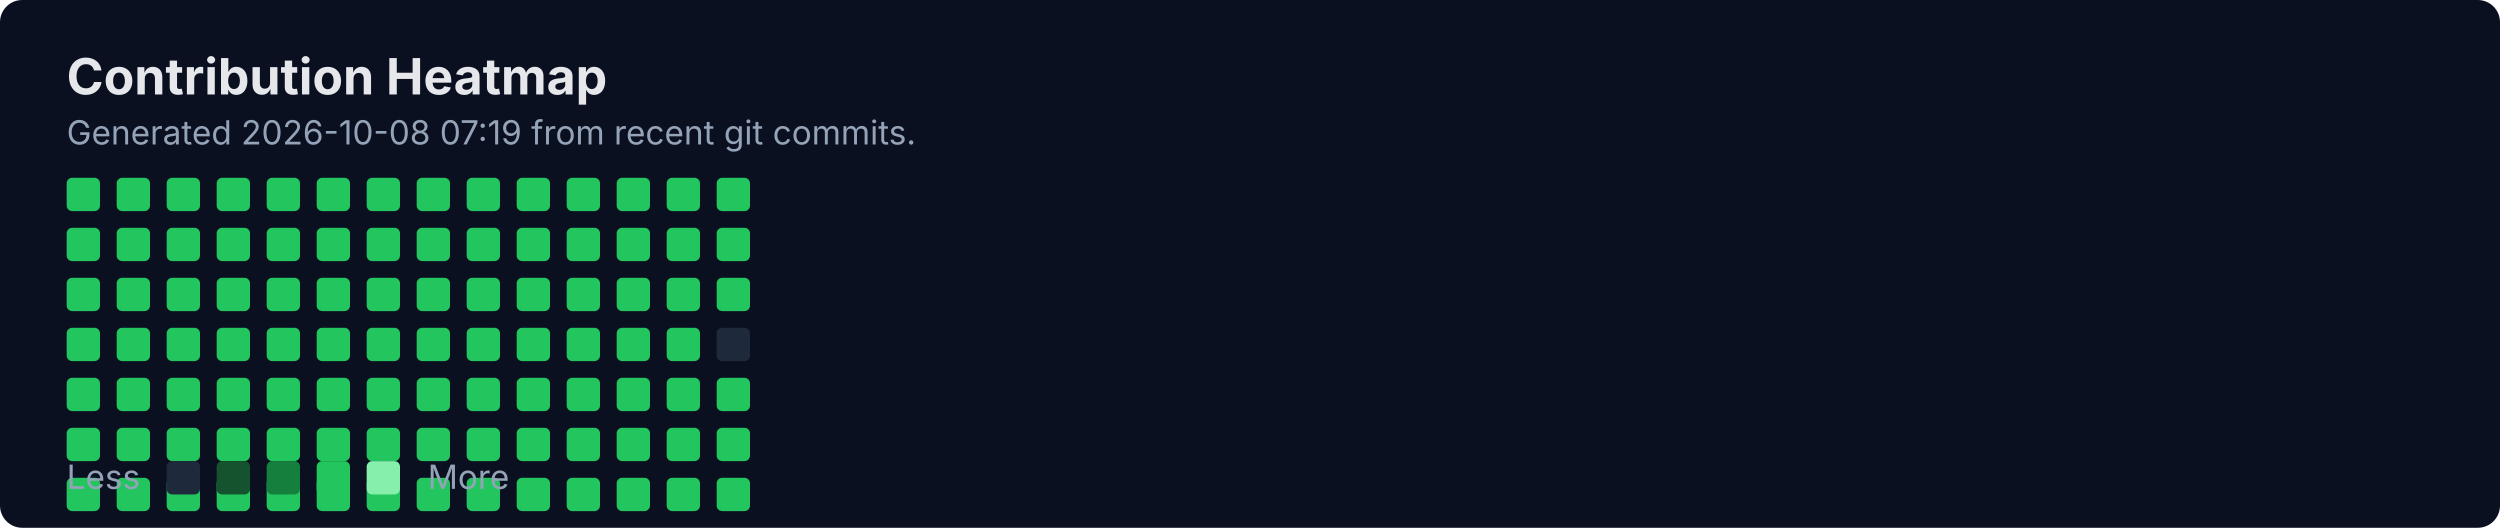
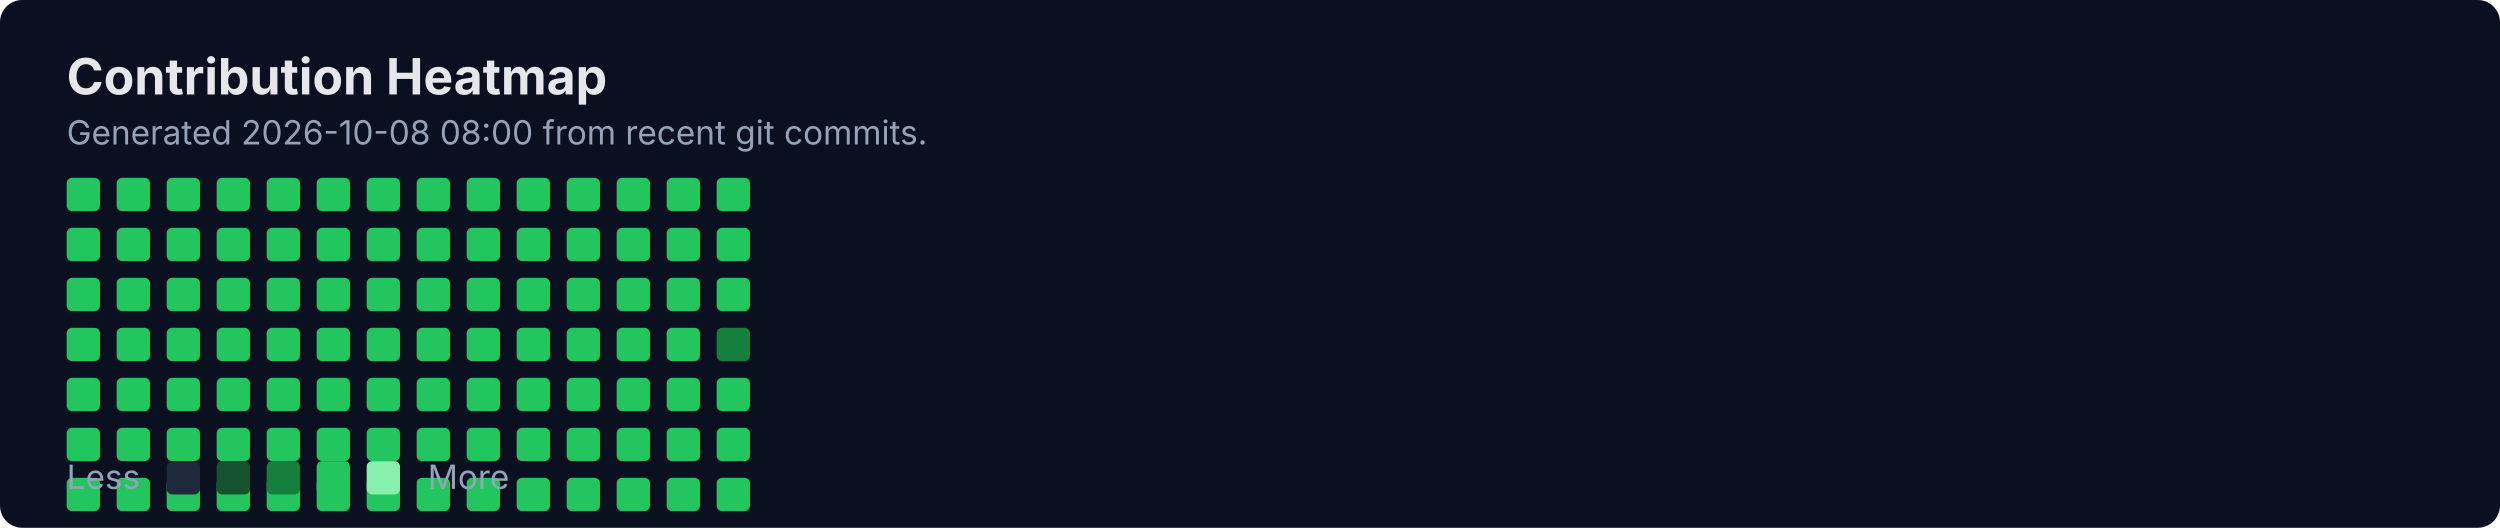
<svg xmlns="http://www.w3.org/2000/svg" width="900" height="190" viewBox="0 0 900 190" fill="none" role="img" aria-labelledby="title">
  <rect width="900" height="190" rx="8" fill="#0B1020" />
  <text x="24" y="34" fill="#E5E7EB" font-family="Inter, Segoe UI, Arial" font-size="18" font-weight="700">Contribution Heatmap</text>
-   <text x="24" y="52" fill="#94A3B8" font-family="Inter, Segoe UI, Arial" font-size="12">Generated 2026-10-08 07:19 from recent git commits.</text>
+   <text x="24" y="52" fill="#94A3B8" font-family="Inter, Segoe UI, Arial" font-size="12">Generated 2026-10-08 08:00 from recent git commits.</text>
  <rect x="24" y="136" width="12" height="12" rx="2" fill="#22C55E" />
  <rect x="24" y="154" width="12" height="12" rx="2" fill="#22C55E" />
  <rect x="24" y="172" width="12" height="12" rx="2" fill="#22C55E" />
  <rect x="24" y="64" width="12" height="12" rx="2" fill="#22C55E" />
  <rect x="24" y="82" width="12" height="12" rx="2" fill="#22C55E" />
  <rect x="24" y="100" width="12" height="12" rx="2" fill="#22C55E" />
  <rect x="24" y="118" width="12" height="12" rx="2" fill="#22C55E" />
  <rect x="42" y="136" width="12" height="12" rx="2" fill="#22C55E" />
  <rect x="42" y="154" width="12" height="12" rx="2" fill="#22C55E" />
  <rect x="42" y="172" width="12" height="12" rx="2" fill="#22C55E" />
  <rect x="42" y="64" width="12" height="12" rx="2" fill="#22C55E" />
  <rect x="42" y="82" width="12" height="12" rx="2" fill="#22C55E" />
  <rect x="42" y="100" width="12" height="12" rx="2" fill="#22C55E" />
  <rect x="42" y="118" width="12" height="12" rx="2" fill="#22C55E" />
  <rect x="60" y="136" width="12" height="12" rx="2" fill="#22C55E" />
  <rect x="60" y="154" width="12" height="12" rx="2" fill="#22C55E" />
  <rect x="60" y="172" width="12" height="12" rx="2" fill="#22C55E" />
  <rect x="60" y="64" width="12" height="12" rx="2" fill="#22C55E" />
  <rect x="60" y="82" width="12" height="12" rx="2" fill="#22C55E" />
  <rect x="60" y="100" width="12" height="12" rx="2" fill="#22C55E" />
  <rect x="60" y="118" width="12" height="12" rx="2" fill="#22C55E" />
  <rect x="78" y="136" width="12" height="12" rx="2" fill="#22C55E" />
  <rect x="78" y="154" width="12" height="12" rx="2" fill="#22C55E" />
  <rect x="78" y="172" width="12" height="12" rx="2" fill="#22C55E" />
  <rect x="78" y="64" width="12" height="12" rx="2" fill="#22C55E" />
  <rect x="78" y="82" width="12" height="12" rx="2" fill="#22C55E" />
  <rect x="78" y="100" width="12" height="12" rx="2" fill="#22C55E" />
  <rect x="78" y="118" width="12" height="12" rx="2" fill="#22C55E" />
  <rect x="96" y="136" width="12" height="12" rx="2" fill="#22C55E" />
  <rect x="96" y="154" width="12" height="12" rx="2" fill="#22C55E" />
  <rect x="96" y="172" width="12" height="12" rx="2" fill="#22C55E" />
  <rect x="96" y="64" width="12" height="12" rx="2" fill="#22C55E" />
  <rect x="96" y="82" width="12" height="12" rx="2" fill="#22C55E" />
  <rect x="96" y="100" width="12" height="12" rx="2" fill="#22C55E" />
  <rect x="96" y="118" width="12" height="12" rx="2" fill="#22C55E" />
  <rect x="114" y="136" width="12" height="12" rx="2" fill="#22C55E" />
  <rect x="114" y="154" width="12" height="12" rx="2" fill="#22C55E" />
  <rect x="114" y="172" width="12" height="12" rx="2" fill="#22C55E" />
  <rect x="114" y="64" width="12" height="12" rx="2" fill="#22C55E" />
  <rect x="114" y="82" width="12" height="12" rx="2" fill="#22C55E" />
  <rect x="114" y="100" width="12" height="12" rx="2" fill="#22C55E" />
  <rect x="114" y="118" width="12" height="12" rx="2" fill="#22C55E" />
  <rect x="132" y="136" width="12" height="12" rx="2" fill="#22C55E" />
  <rect x="132" y="154" width="12" height="12" rx="2" fill="#22C55E" />
  <rect x="132" y="172" width="12" height="12" rx="2" fill="#22C55E" />
  <rect x="132" y="64" width="12" height="12" rx="2" fill="#22C55E" />
  <rect x="132" y="82" width="12" height="12" rx="2" fill="#22C55E" />
  <rect x="132" y="100" width="12" height="12" rx="2" fill="#22C55E" />
  <rect x="132" y="118" width="12" height="12" rx="2" fill="#22C55E" />
  <rect x="150" y="136" width="12" height="12" rx="2" fill="#22C55E" />
  <rect x="150" y="154" width="12" height="12" rx="2" fill="#22C55E" />
  <rect x="150" y="172" width="12" height="12" rx="2" fill="#22C55E" />
  <rect x="150" y="64" width="12" height="12" rx="2" fill="#22C55E" />
  <rect x="150" y="82" width="12" height="12" rx="2" fill="#22C55E" />
  <rect x="150" y="100" width="12" height="12" rx="2" fill="#22C55E" />
  <rect x="150" y="118" width="12" height="12" rx="2" fill="#22C55E" />
  <rect x="168" y="136" width="12" height="12" rx="2" fill="#22C55E" />
  <rect x="168" y="154" width="12" height="12" rx="2" fill="#22C55E" />
  <rect x="168" y="172" width="12" height="12" rx="2" fill="#22C55E" />
  <rect x="168" y="64" width="12" height="12" rx="2" fill="#22C55E" />
  <rect x="168" y="82" width="12" height="12" rx="2" fill="#22C55E" />
  <rect x="168" y="100" width="12" height="12" rx="2" fill="#22C55E" />
  <rect x="168" y="118" width="12" height="12" rx="2" fill="#22C55E" />
  <rect x="186" y="136" width="12" height="12" rx="2" fill="#22C55E" />
  <rect x="186" y="154" width="12" height="12" rx="2" fill="#22C55E" />
  <rect x="186" y="172" width="12" height="12" rx="2" fill="#22C55E" />
  <rect x="186" y="64" width="12" height="12" rx="2" fill="#22C55E" />
  <rect x="186" y="82" width="12" height="12" rx="2" fill="#22C55E" />
  <rect x="186" y="100" width="12" height="12" rx="2" fill="#22C55E" />
  <rect x="186" y="118" width="12" height="12" rx="2" fill="#22C55E" />
  <rect x="204" y="136" width="12" height="12" rx="2" fill="#22C55E" />
  <rect x="204" y="154" width="12" height="12" rx="2" fill="#22C55E" />
  <rect x="204" y="172" width="12" height="12" rx="2" fill="#22C55E" />
  <rect x="204" y="64" width="12" height="12" rx="2" fill="#22C55E" />
  <rect x="204" y="82" width="12" height="12" rx="2" fill="#22C55E" />
  <rect x="204" y="100" width="12" height="12" rx="2" fill="#22C55E" />
  <rect x="204" y="118" width="12" height="12" rx="2" fill="#22C55E" />
  <rect x="222" y="136" width="12" height="12" rx="2" fill="#22C55E" />
  <rect x="222" y="154" width="12" height="12" rx="2" fill="#22C55E" />
  <rect x="222" y="172" width="12" height="12" rx="2" fill="#22C55E" />
  <rect x="222" y="64" width="12" height="12" rx="2" fill="#22C55E" />
  <rect x="222" y="82" width="12" height="12" rx="2" fill="#22C55E" />
  <rect x="222" y="100" width="12" height="12" rx="2" fill="#22C55E" />
  <rect x="222" y="118" width="12" height="12" rx="2" fill="#22C55E" />
  <rect x="240" y="136" width="12" height="12" rx="2" fill="#22C55E" />
  <rect x="240" y="154" width="12" height="12" rx="2" fill="#22C55E" />
  <rect x="240" y="172" width="12" height="12" rx="2" fill="#22C55E" />
  <rect x="240" y="64" width="12" height="12" rx="2" fill="#22C55E" />
  <rect x="240" y="82" width="12" height="12" rx="2" fill="#22C55E" />
  <rect x="240" y="100" width="12" height="12" rx="2" fill="#22C55E" />
  <rect x="240" y="118" width="12" height="12" rx="2" fill="#22C55E" />
  <rect x="258" y="136" width="12" height="12" rx="2" fill="#22C55E" />
  <rect x="258" y="154" width="12" height="12" rx="2" fill="#22C55E" />
  <rect x="258" y="172" width="12" height="12" rx="2" fill="#22C55E" />
  <rect x="258" y="64" width="12" height="12" rx="2" fill="#22C55E" />
  <rect x="258" y="82" width="12" height="12" rx="2" fill="#22C55E" />
  <rect x="258" y="100" width="12" height="12" rx="2" fill="#22C55E" />
-   <rect x="258" y="118" width="12" height="12" rx="2" fill="#1E293B" />
+   <rect x="258" y="118" width="12" height="12" rx="2" fill="#15803D" />
  <text x="24" y="176" fill="#94A3B8" font-family="Inter, Segoe UI, Arial" font-size="12">Less</text>
  <rect x="60" y="166" width="12" height="12" rx="2" fill="#1E293B" />
  <rect x="78" y="166" width="12" height="12" rx="2" fill="#14532D" />
  <rect x="96" y="166" width="12" height="12" rx="2" fill="#15803D" />
  <rect x="114" y="166" width="12" height="12" rx="2" fill="#22C55E" />
  <rect x="132" y="166" width="12" height="12" rx="2" fill="#86EFAC" />
  <text x="154" y="176" fill="#94A3B8" font-family="Inter, Segoe UI, Arial" font-size="12">More</text>
</svg>
